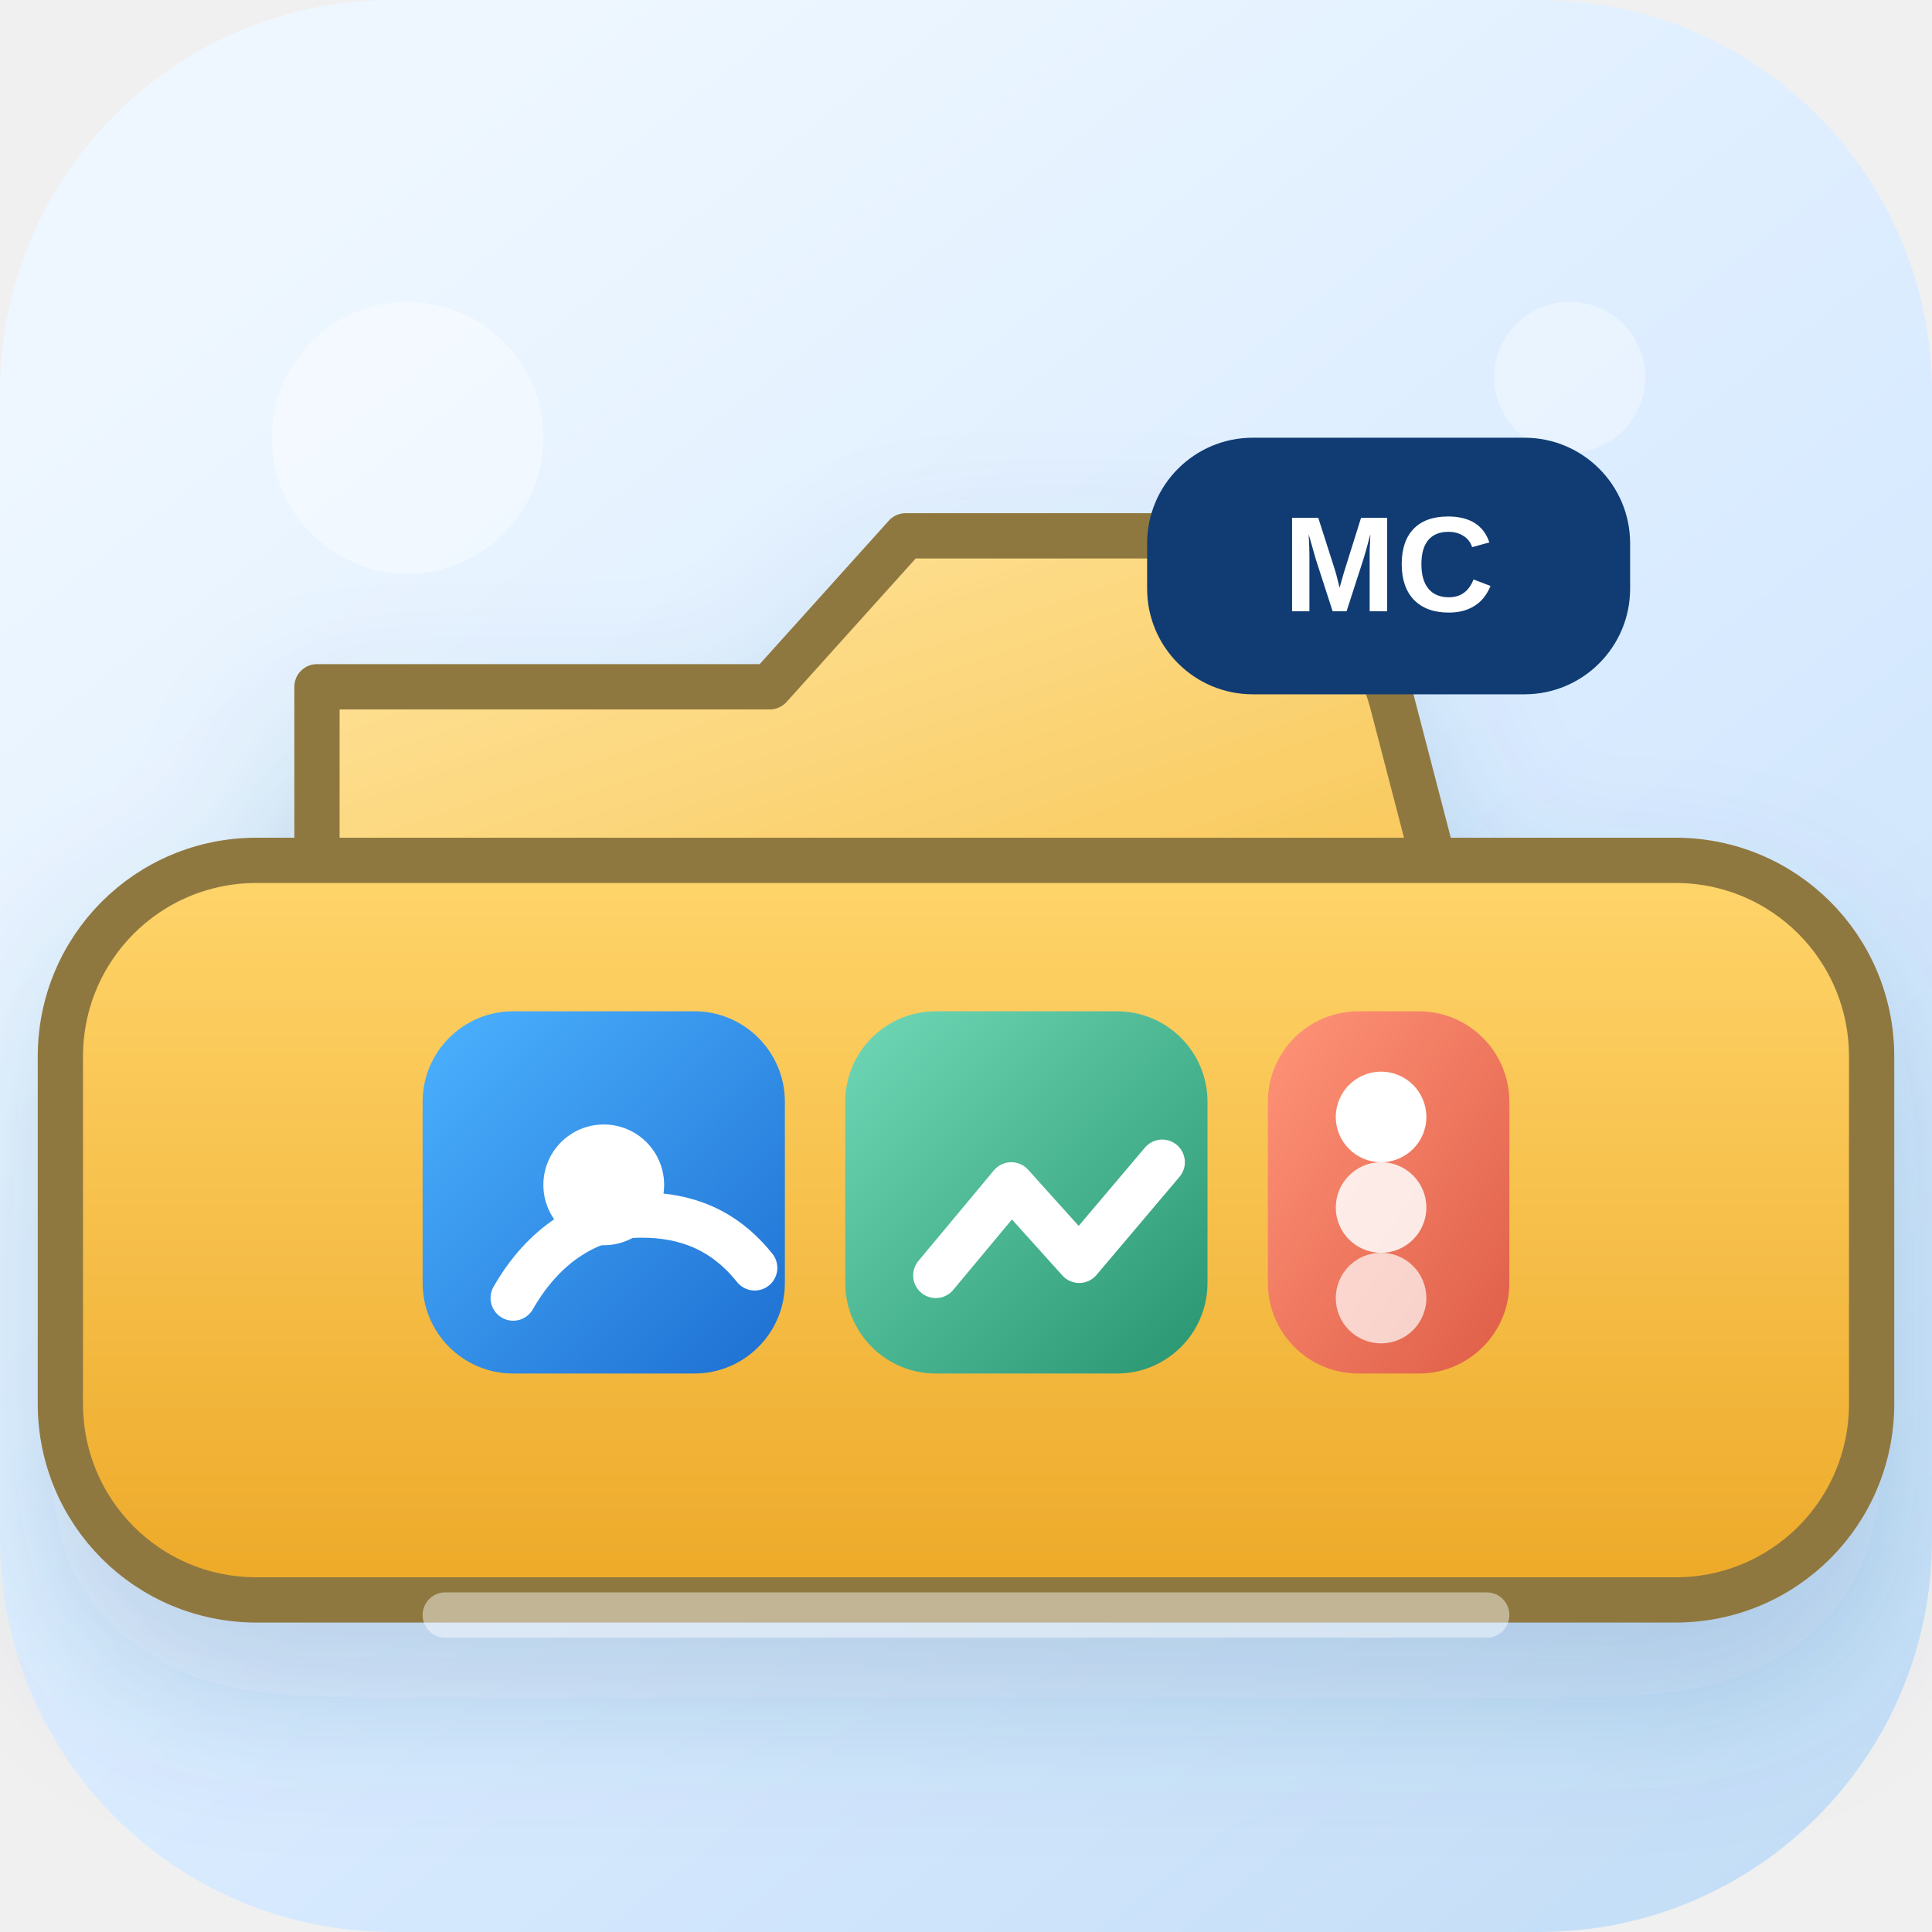
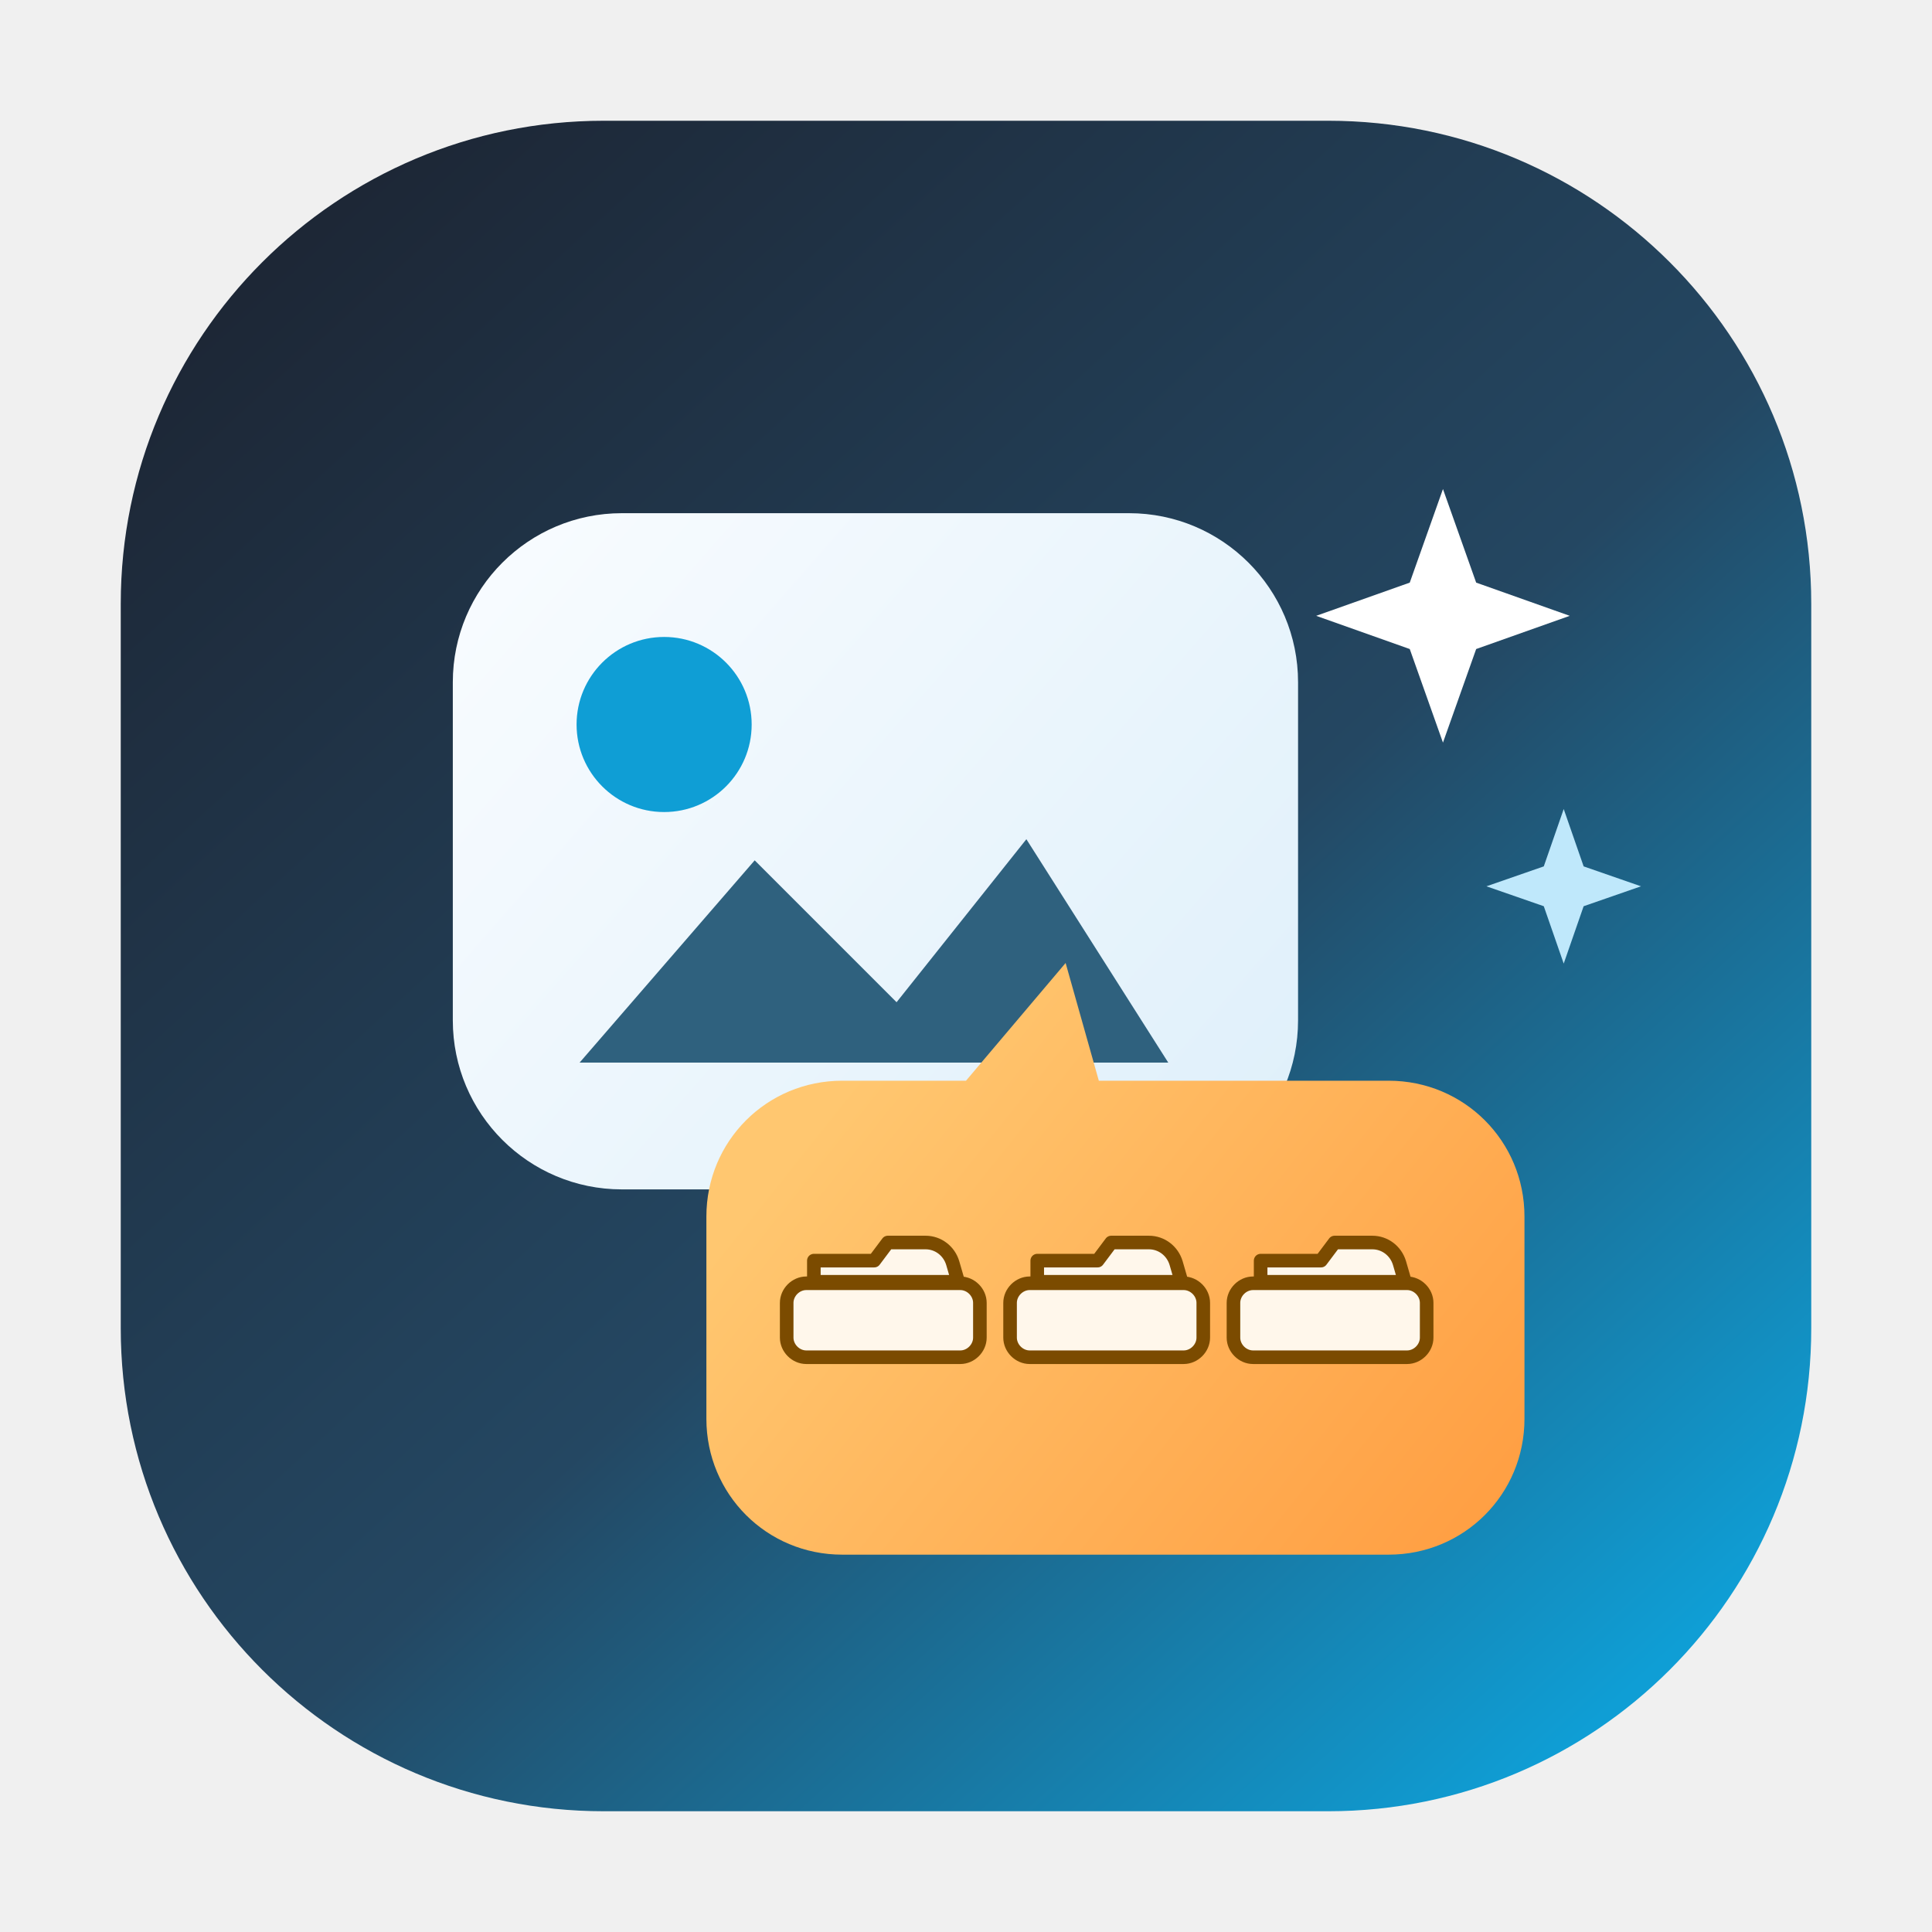
- <svg xmlns="http://www.w3.org/2000/svg" viewBox="0 0 256 256" role="img" aria-labelledby="title desc">
+ <svg xmlns="http://www.w3.org/2000/svg" viewBox="0 0 32 32" role="img" aria-labelledby="title desc">
  <defs>
-     <linearGradient id="bg" x1="18%" y1="10%" x2="88%" y2="100%">
-       <stop offset="0%" stop-color="#eef7ff" />
-       <stop offset="52%" stop-color="#d9ebff" />
-       <stop offset="100%" stop-color="#c4def7" />
+     <linearGradient id="mediaCategoriesBg" x1="5" y1="4" x2="27" y2="28" gradientUnits="userSpaceOnUse">
+       <stop offset="0" stop-color="#1d2736" />
+       <stop offset="0.55" stop-color="#244762" />
+       <stop offset="1" stop-color="#0f9ed5" />
    </linearGradient>
-     <linearGradient id="folderFront" x1="0%" y1="0%" x2="0%" y2="100%">
-       <stop offset="0%" stop-color="#ffd56b" />
-       <stop offset="100%" stop-color="#eda928" />
+     <linearGradient id="mediaCategoriesCard" x1="8" y1="8" x2="24" y2="22" gradientUnits="userSpaceOnUse">
+       <stop offset="0" stop-color="#f9fcff" />
+       <stop offset="1" stop-color="#d9edf9" />
    </linearGradient>
-     <linearGradient id="folderTop" x1="0%" y1="0%" x2="100%" y2="100%">
-       <stop offset="0%" stop-color="#ffe6a1" />
-       <stop offset="100%" stop-color="#f8c655" />
+     <linearGradient id="mediaCategoriesBadge" x1="14" y1="18" x2="24" y2="26" gradientUnits="userSpaceOnUse">
+       <stop offset="0" stop-color="#ffc770" />
+       <stop offset="1" stop-color="#ff9f43" />
    </linearGradient>
-     <linearGradient id="chipBlue" x1="0%" y1="0%" x2="100%" y2="100%">
-       <stop offset="0%" stop-color="#4cb2ff" />
-       <stop offset="100%" stop-color="#1d6fd1" />
-     </linearGradient>
-     <linearGradient id="chipGreen" x1="0%" y1="0%" x2="100%" y2="100%">
-       <stop offset="0%" stop-color="#70d8b6" />
-       <stop offset="100%" stop-color="#289570" />
-     </linearGradient>
-     <linearGradient id="chipCoral" x1="0%" y1="0%" x2="100%" y2="100%">
-       <stop offset="0%" stop-color="#ff9478" />
-       <stop offset="100%" stop-color="#df5d47" />
-     </linearGradient>
-     <filter id="shadow" x="-20%" y="-20%" width="140%" height="160%">
-       <feDropShadow dx="0" dy="10" stdDeviation="10" flood-color="#376388" flood-opacity=".18" />
-     </filter>
  </defs>
-   <rect width="256" height="256" rx="52" fill="url(#bg)" />
-   <circle cx="54" cy="58" r="18" fill="#ffffff" opacity=".38" />
-   <circle cx="208" cy="50" r="10" fill="#ffffff" opacity=".34" />
-   <circle cx="196" cy="198" r="14" fill="#ffffff" opacity=".22" />
-   <g filter="url(#shadow)">
-     <path d="M42 91h60l18-20h36c13.3 0 24.8 9 28.4 21.8L192 122H42z" fill="url(#folderTop)" stroke="#8f7841" stroke-width="6" stroke-linejoin="round" />
-     <path d="M34 114h188c14.4 0 26 11.6 26 26v46c0 14.4-11.6 26-26 26H34c-14.4 0-26-11.6-26-26v-46c0-14.4 11.6-26 26-26z" fill="url(#folderFront)" stroke="#8f7841" stroke-width="6" />
+   <rect x="2" y="2" width="28" height="28" rx="8" fill="url(#mediaCategoriesBg)" />
+   <rect x="7.5" y="8.5" width="14" height="11.2" rx="2.8" fill="url(#mediaCategoriesCard)" />
+   <circle cx="11" cy="12" r="1.45" fill="#0f9ed5" />
+   <path d="M9.6 17.6l2.9-3.35 2.35 2.35 2.15-2.7 2.35 3.7z" fill="#2f617e" />
+   <path d="M18.2 17.9h4.8c1.25 0 2.25 1 2.25 2.25v3.35c0 1.25-1 2.25-2.25 2.25h-9.05c-1.25 0-2.25-1-2.25-2.25v-3.35c0-1.25 1-2.25 2.25-2.25h2.05l1.65-1.95z" fill="url(#mediaCategoriesBadge)" />
+   <g transform="translate(13.48 20.33) scale(0.5)">
+     <g fill="#fff7eb" stroke="#7b4b00" stroke-linejoin="round" stroke-width="0.45">
+       <path d="M0 1.1h2l.45-.6h1.25c.42 0 .78.28.9.68l.18.62H0z" />
+       <path d="M-.25 1.85h5.1c.35 0 .65.3.65.65v1.15c0 .35-.3.65-.65.65h-5.1c-.35 0-.65-.3-.65-.65V2.5c0-.35.3-.65.65-.65z" />
+     </g>
+     <g transform="translate(7.4 0)" fill="#fff7eb" stroke="#7b4b00" stroke-linejoin="round" stroke-width="0.45">
+       <path d="M0 1.1h2l.45-.6h1.25c.42 0 .78.28.9.68l.18.62H0z" />
+       <path d="M-.25 1.85h5.1c.35 0 .65.3.65.65v1.15c0 .35-.3.65-.65.65h-5.1c-.35 0-.65-.3-.65-.65V2.5c0-.35.3-.65.65-.65z" />
+     </g>
+     <g transform="translate(14.8 0)" fill="#fff7eb" stroke="#7b4b00" stroke-linejoin="round" stroke-width="0.45">
+       <path d="M0 1.1h2l.45-.6h1.25c.42 0 .78.28.9.68l.18.62H0z" />
+       <path d="M-.25 1.85h5.1c.35 0 .65.3.65.65v1.15c0 .35-.3.65-.65.65h-5.1c-.35 0-.65-.3-.65-.65V2.5c0-.35.3-.65.65-.65z" />
+     </g>
  </g>
-   <rect x="56" y="134" width="48" height="48" rx="12" fill="url(#chipBlue)" />
-   <rect x="112" y="134" width="48" height="48" rx="12" fill="url(#chipGreen)" />
-   <rect x="168" y="134" width="32" height="48" rx="12" fill="url(#chipCoral)" />
-   <circle cx="80" cy="157" r="8" fill="#fff" />
-   <path d="M68 172c4-7 10-11 17-11 6 0 11 2 15 7" fill="none" stroke="#fff" stroke-linecap="round" stroke-width="6" />
-   <path d="M124 169l10-12 9 10 11-13" fill="none" stroke="#fff" stroke-linecap="round" stroke-linejoin="round" stroke-width="6" />
-   <circle cx="183" cy="148" r="6" fill="#fff" />
-   <circle cx="183" cy="160" r="6" fill="#fff" opacity=".85" />
-   <circle cx="183" cy="172" r="6" fill="#fff" opacity=".7" />
-   <path d="M59 214h138" fill="none" stroke="#ffffff" stroke-linecap="round" stroke-opacity=".45" stroke-width="6" />
-   <g transform="translate(152 58)">
-     <rect x="0" y="0" width="64" height="34" rx="14" fill="#103c73" />
-     <text x="32" y="23" fill="#ffffff" font-family="Arial, Helvetica, sans-serif" font-size="18" font-weight="700" text-anchor="middle">MC</text>
-   </g>
+   <path d="M23.9 8.1l.55 1.55 1.55.55-1.55.55-.55 1.55-.55-1.55-1.55-.55 1.55-.55z" fill="#ffffff" />
+   <path d="M25.9 13.4l.33.95.95.33-.95.33-.33.95-.33-.95-.95-.33.95-.33z" fill="#bfe8fb" />
</svg>
